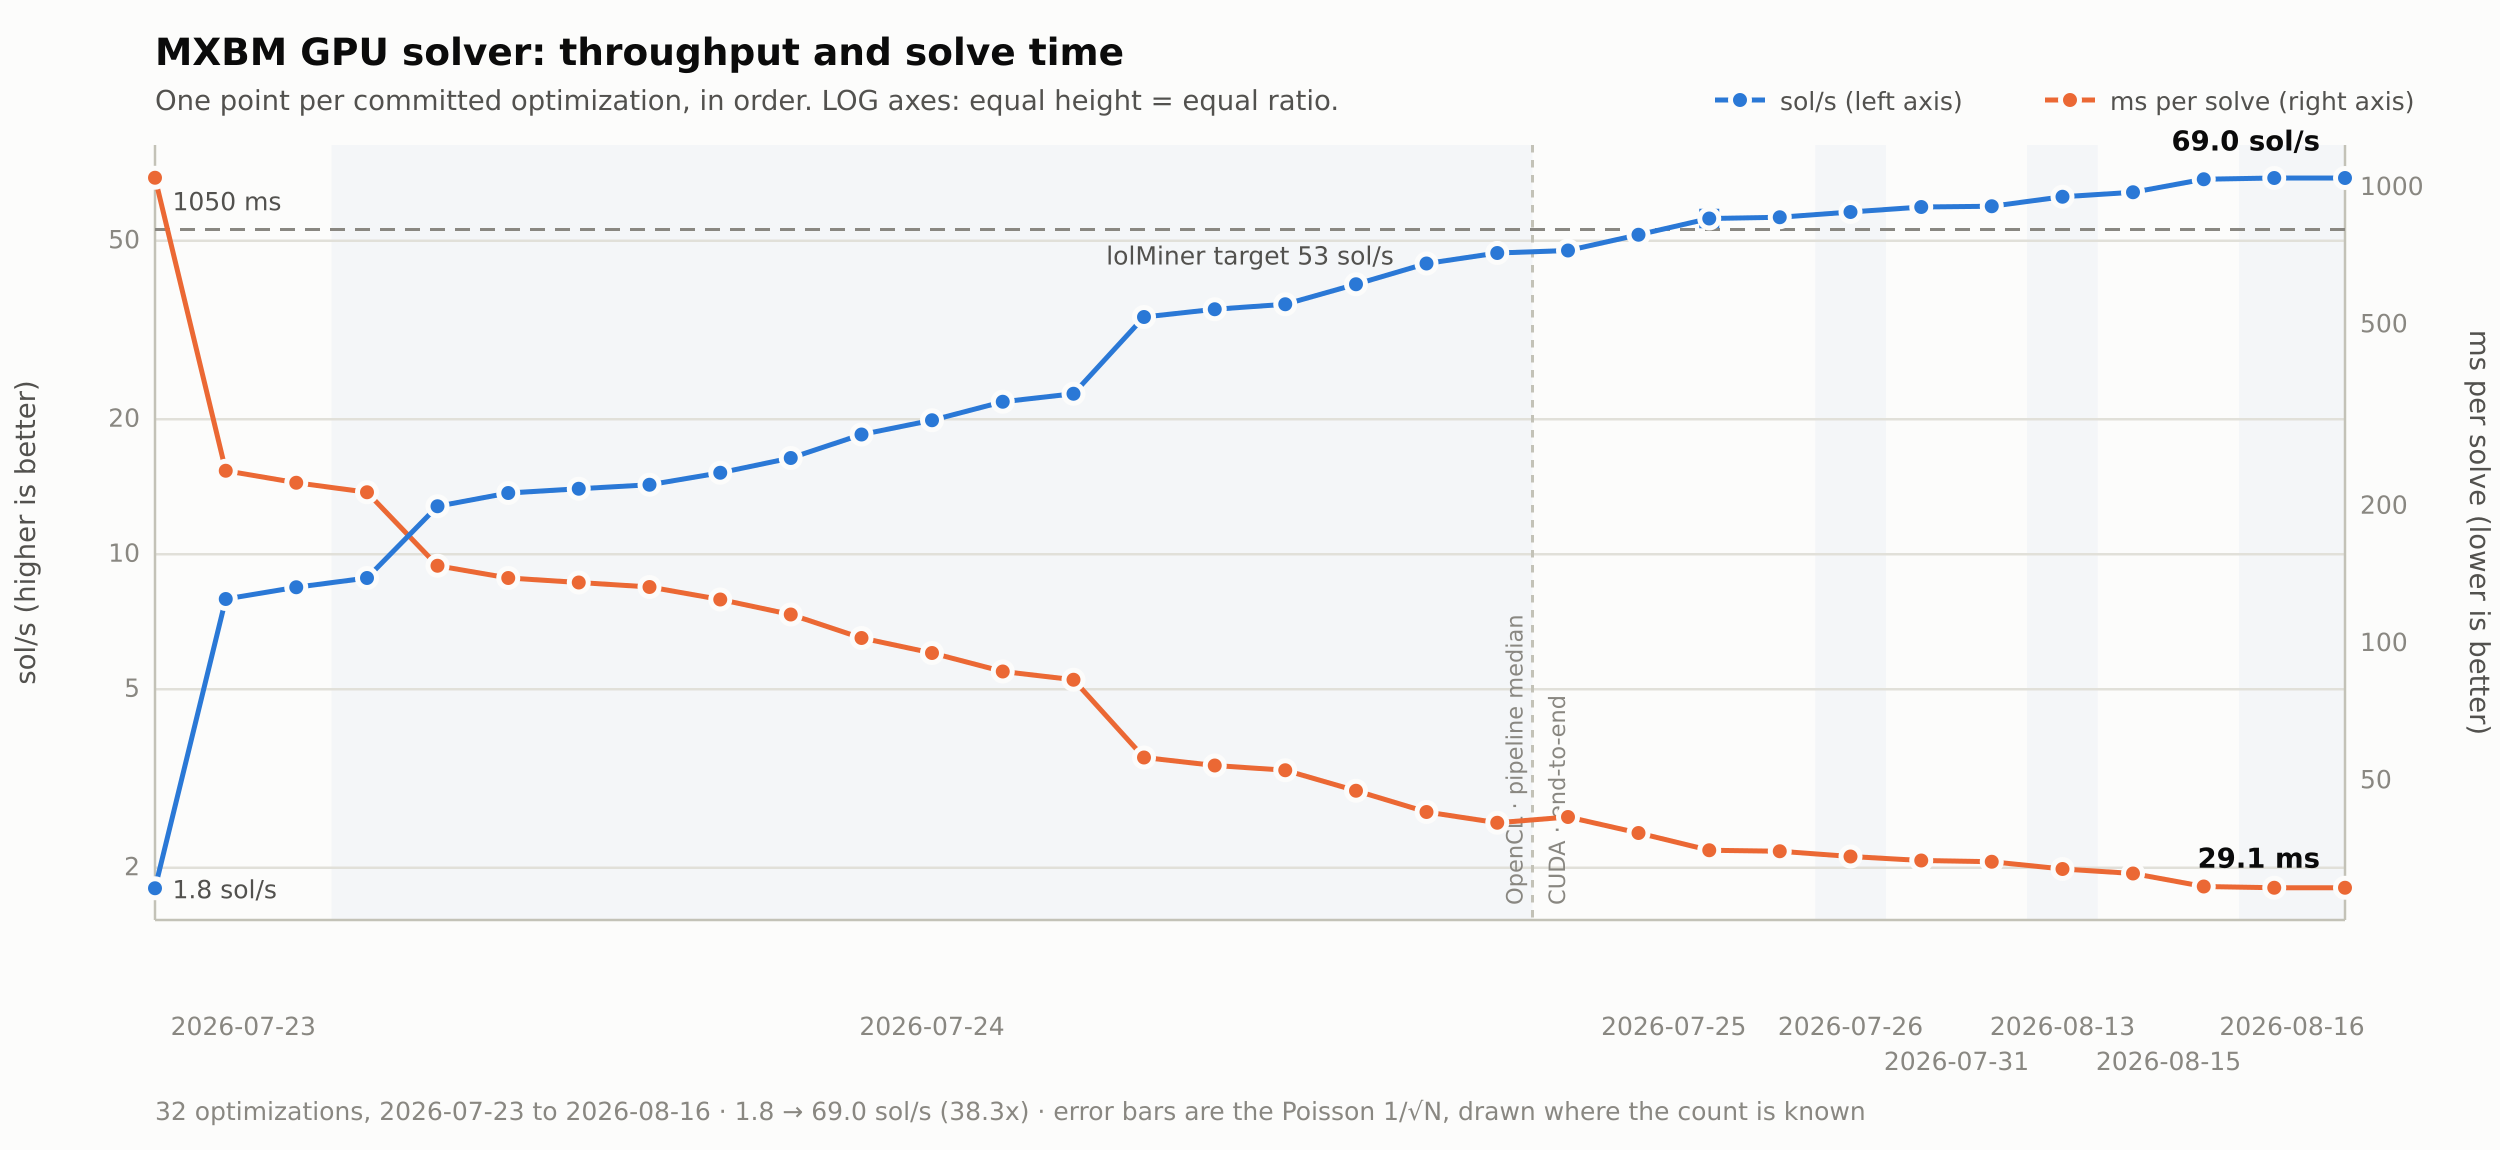
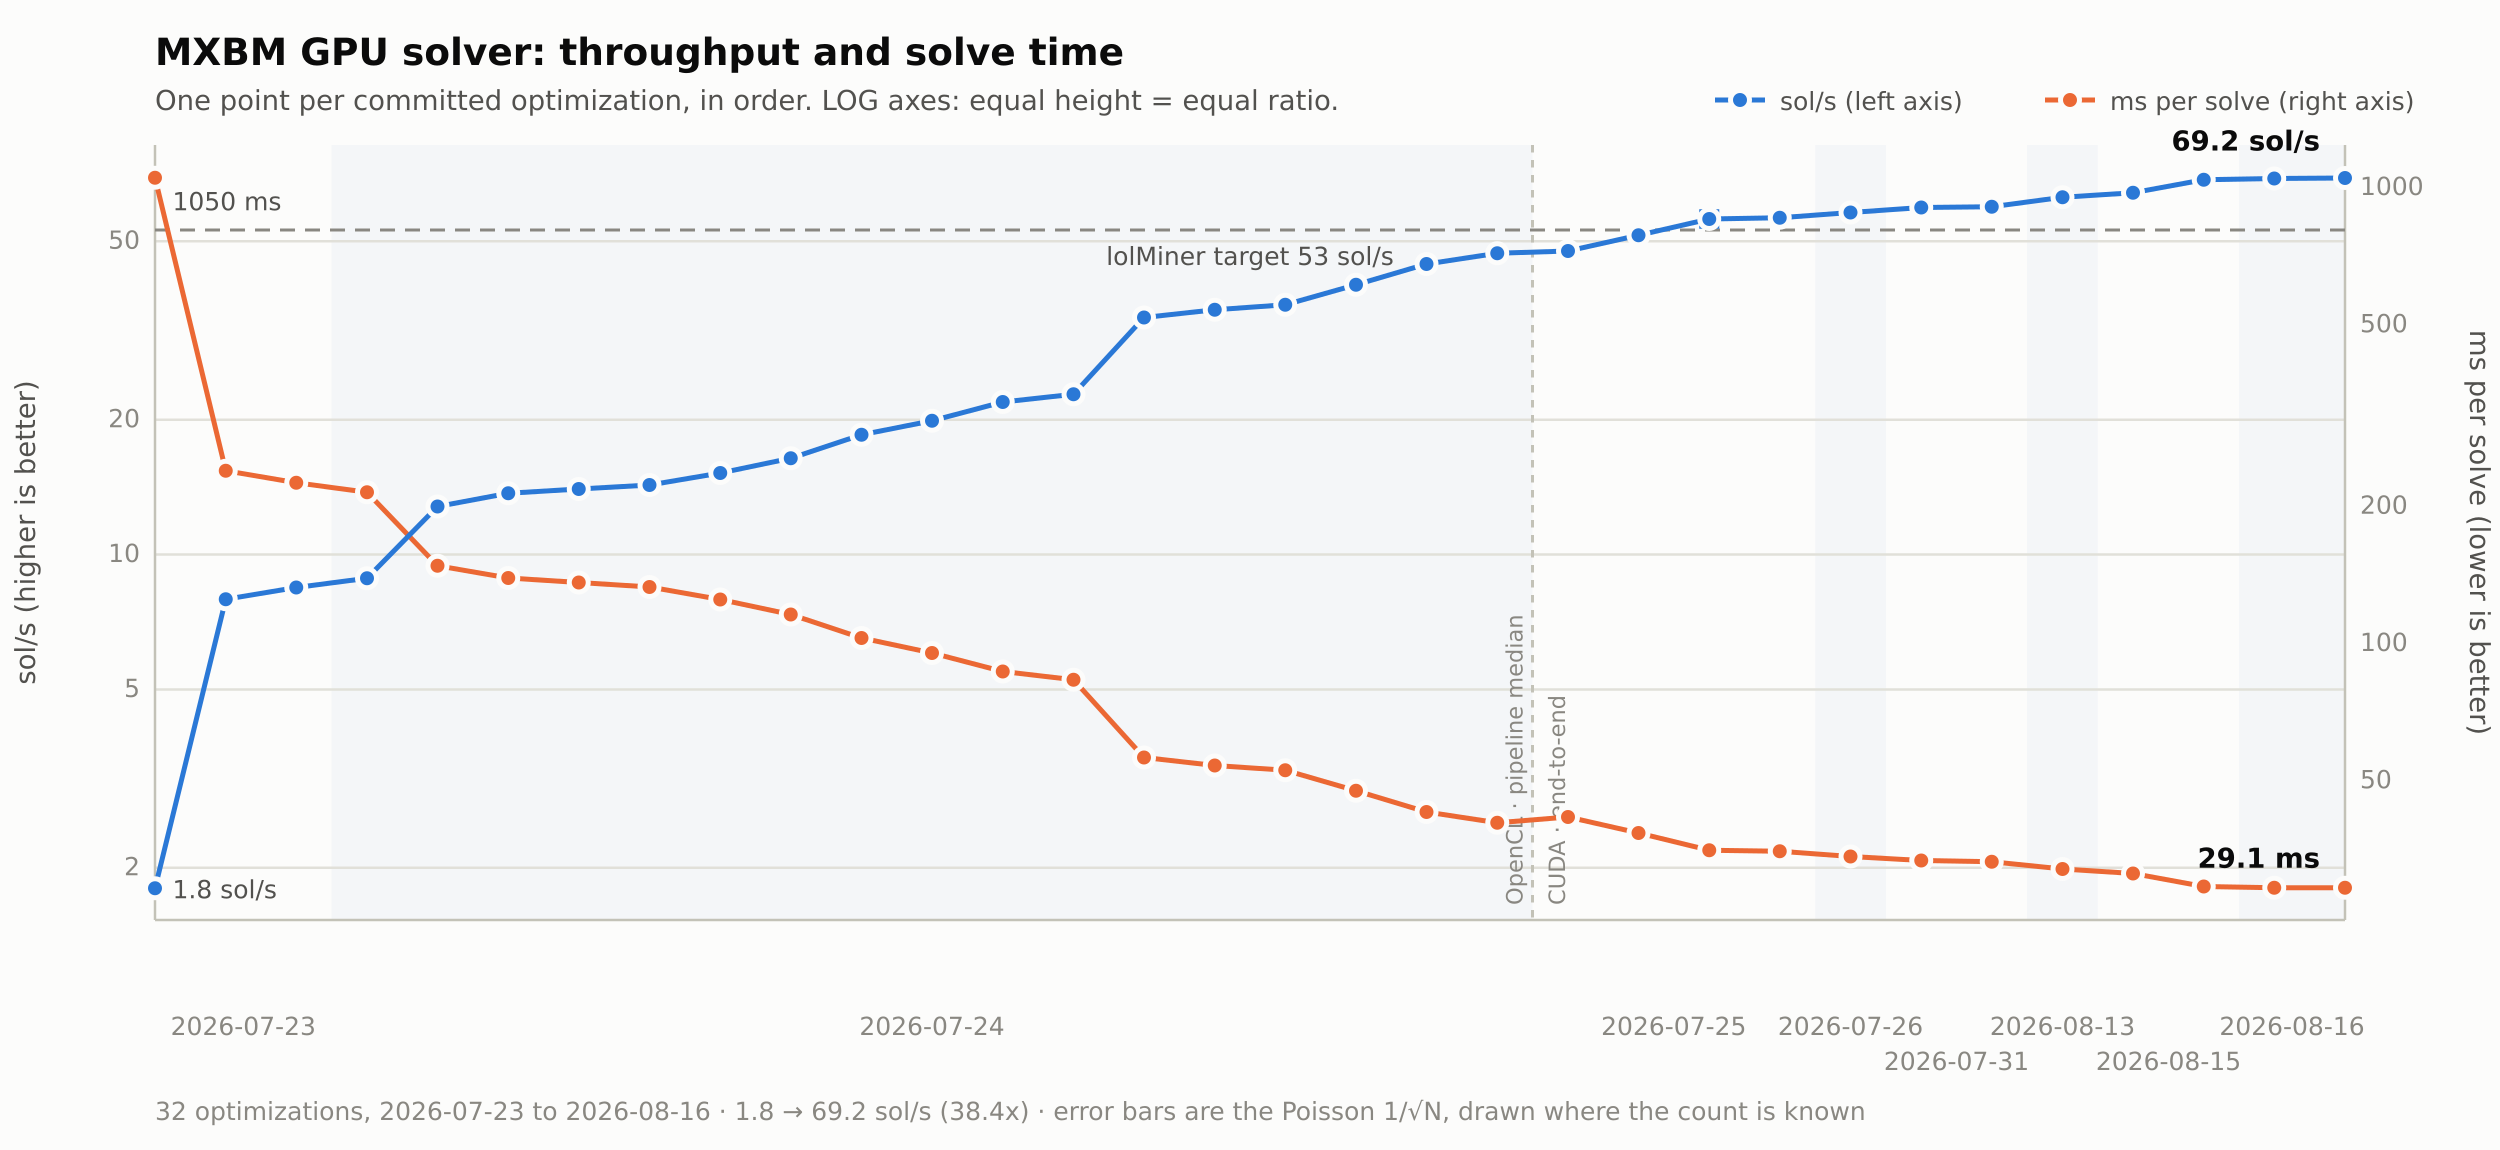
<svg xmlns="http://www.w3.org/2000/svg" width="1000" height="460" viewBox="0 0 1000 460" font-family="DejaVu Sans, Helvetica, Arial, sans-serif">
  <rect width="1000" height="460" fill="#fcfcfb" />
  <text x="62" y="26" font-size="15" font-weight="bold" fill="#0b0b0b">MXBM GPU solver: throughput and solve time</text>
  <text x="62" y="44" font-size="11" fill="#52514e">One point per committed optimization, in order. LOG axes: equal height = equal ratio.</text>
  <line x1="686" y1="40" x2="706" y2="40" stroke="#2a78d6" stroke-width="2" />
  <circle cx="696" cy="40" r="4.8" fill="#fcfcfb" />
  <circle cx="696" cy="40" r="2.8" fill="#2a78d6" />
  <text x="712" y="44" font-size="10" fill="#52514e">sol/s (left axis)</text>
  <line x1="818" y1="40" x2="838" y2="40" stroke="#eb6834" stroke-width="2" />
  <circle cx="828" cy="40" r="4.8" fill="#fcfcfb" />
  <circle cx="828" cy="40" r="2.8" fill="#eb6834" />
  <text x="844" y="44" font-size="10" fill="#52514e">ms per solve (right axis)</text>
  <text x="97.3" y="414" font-size="10" fill="#898781" text-anchor="middle">2026-07-23</text>
  <rect x="132.6" y="58" width="480.4" height="310" fill="#f4f6f8" />
  <text x="372.8" y="414" font-size="10" fill="#898781" text-anchor="middle">2026-07-24</text>
  <text x="669.5" y="414" font-size="10" fill="#898781" text-anchor="middle">2026-07-25</text>
  <rect x="726.1" y="58" width="28.3" height="310" fill="#f4f6f8" />
  <text x="740.2" y="414" font-size="10" fill="#898781" text-anchor="middle">2026-07-26</text>
  <text x="782.6" y="428" font-size="10" fill="#898781" text-anchor="middle">2026-07-31</text>
  <rect x="810.8" y="58" width="28.3" height="310" fill="#f4f6f8" />
  <text x="825.0" y="414" font-size="10" fill="#898781" text-anchor="middle">2026-08-13</text>
  <text x="867.4" y="428" font-size="10" fill="#898781" text-anchor="middle">2026-08-15</text>
  <rect x="895.6" y="58" width="42.4" height="310" fill="#f4f6f8" />
  <text x="916.8" y="414" font-size="10" fill="#898781" text-anchor="middle">2026-08-16</text>
  <line x1="62" y1="347.1" x2="938" y2="347.1" stroke="#e1e0d9" stroke-width="1" />
  <text x="56" y="350.1" font-size="10" fill="#898781" text-anchor="end">2</text>
-   <line x1="62" y1="275.7" x2="938" y2="275.7" stroke="#e1e0d9" stroke-width="1" />
-   <text x="56" y="278.7" font-size="10" fill="#898781" text-anchor="end">5</text>
-   <line x1="62" y1="221.7" x2="938" y2="221.7" stroke="#e1e0d9" stroke-width="1" />
-   <text x="56" y="224.7" font-size="10" fill="#898781" text-anchor="end">10</text>
-   <line x1="62" y1="167.7" x2="938" y2="167.7" stroke="#e1e0d9" stroke-width="1" />
-   <text x="56" y="170.7" font-size="10" fill="#898781" text-anchor="end">20</text>
-   <line x1="62" y1="96.3" x2="938" y2="96.3" stroke="#e1e0d9" stroke-width="1" />
-   <text x="56" y="99.3" font-size="10" fill="#898781" text-anchor="end">50</text>
+   <line x1="62" y1="275.8" x2="938" y2="275.8" stroke="#e1e0d9" stroke-width="1" />
+   <text x="56" y="278.8" font-size="10" fill="#898781" text-anchor="end">5</text>
+   <line x1="62" y1="221.8" x2="938" y2="221.8" stroke="#e1e0d9" stroke-width="1" />
+   <text x="56" y="224.8" font-size="10" fill="#898781" text-anchor="end">10</text>
+   <line x1="62" y1="167.9" x2="938" y2="167.9" stroke="#e1e0d9" stroke-width="1" />
+   <text x="56" y="170.9" font-size="10" fill="#898781" text-anchor="end">20</text>
+   <line x1="62" y1="96.5" x2="938" y2="96.5" stroke="#e1e0d9" stroke-width="1" />
+   <text x="56" y="99.5" font-size="10" fill="#898781" text-anchor="end">50</text>
  <text x="944" y="315.3" font-size="10" fill="#898781" text-anchor="start">50</text>
  <text x="944" y="260.4" font-size="10" fill="#898781" text-anchor="start">100</text>
  <text x="944" y="205.5" font-size="10" fill="#898781" text-anchor="start">200</text>
  <text x="944" y="132.9" font-size="10" fill="#898781" text-anchor="start">500</text>
  <text x="944" y="78.0" font-size="10" fill="#898781" text-anchor="start">1000</text>
  <line x1="62" y1="58" x2="62" y2="368" stroke="#c3c2b7" stroke-width="1" />
  <line x1="938" y1="58" x2="938" y2="368" stroke="#c3c2b7" stroke-width="1" />
  <line x1="62" y1="368" x2="938" y2="368" stroke="#c3c2b7" stroke-width="1" />
  <text x="14" y="213" font-size="11" fill="#52514e" text-anchor="middle" transform="rotate(-90 14 213)">sol/s  (higher is better)</text>
  <text x="988" y="213" font-size="11" fill="#52514e" text-anchor="middle" transform="rotate(90 988 213)">ms per solve  (lower is better)</text>
-   <line x1="62" y1="91.8" x2="938" y2="91.8" stroke="#898781" stroke-width="1.2" stroke-dasharray="6 4" />
-   <text x="500" y="105.8" font-size="10" fill="#52514e" text-anchor="middle">lolMiner target 53 sol/s</text>
+   <line x1="62" y1="92.0" x2="938" y2="92.0" stroke="#898781" stroke-width="1.2" stroke-dasharray="6 4" />
+   <text x="500" y="106.0" font-size="10" fill="#52514e" text-anchor="middle">lolMiner target 53 sol/s</text>
  <line x1="613.0" y1="58" x2="613.0" y2="368" stroke="#c3c2b7" stroke-width="1.2" stroke-dasharray="3 3" />
  <text x="609.0" y="362" font-size="9" fill="#898781" text-anchor="start" transform="rotate(-90 609.0 362)">OpenCL · pipeline median</text>
  <text x="626.0" y="362" font-size="9" fill="#898781" text-anchor="start" transform="rotate(-90 626.0 362)">CUDA · end-to-end</text>
-   <line x1="683.7" y1="84.2" x2="683.7" y2="90.6" stroke="#2a78d6" stroke-width="1.4" />
-   <line x1="679.7" y1="84.2" x2="687.7" y2="84.2" stroke="#2a78d6" stroke-width="1.4" />
-   <line x1="679.7" y1="90.6" x2="687.7" y2="90.6" stroke="#2a78d6" stroke-width="1.4" />
-   <line x1="740.2" y1="84.2" x2="740.2" y2="85.3" stroke="#2a78d6" stroke-width="1.4" />
-   <line x1="736.2" y1="84.2" x2="744.2" y2="84.2" stroke="#2a78d6" stroke-width="1.4" />
-   <line x1="736.2" y1="85.3" x2="744.2" y2="85.3" stroke="#2a78d6" stroke-width="1.4" />
-   <line x1="825.0" y1="78.3" x2="825.0" y2="79.1" stroke="#2a78d6" stroke-width="1.4" />
-   <line x1="821.0" y1="78.3" x2="829.0" y2="78.3" stroke="#2a78d6" stroke-width="1.4" />
-   <line x1="821.0" y1="79.1" x2="829.0" y2="79.1" stroke="#2a78d6" stroke-width="1.4" />
-   <line x1="853.2" y1="76.5" x2="853.2" y2="77.2" stroke="#2a78d6" stroke-width="1.4" />
-   <line x1="849.2" y1="76.5" x2="857.2" y2="76.5" stroke="#2a78d6" stroke-width="1.4" />
-   <line x1="849.2" y1="77.2" x2="857.2" y2="77.2" stroke="#2a78d6" stroke-width="1.4" />
-   <line x1="881.5" y1="71.3" x2="881.5" y2="72.0" stroke="#2a78d6" stroke-width="1.4" />
-   <line x1="877.5" y1="71.3" x2="885.5" y2="71.3" stroke="#2a78d6" stroke-width="1.4" />
-   <line x1="877.5" y1="72.0" x2="885.5" y2="72.0" stroke="#2a78d6" stroke-width="1.4" />
-   <line x1="909.7" y1="70.9" x2="909.7" y2="71.6" stroke="#2a78d6" stroke-width="1.4" />
-   <line x1="905.7" y1="70.9" x2="913.7" y2="70.9" stroke="#2a78d6" stroke-width="1.4" />
-   <line x1="905.7" y1="71.6" x2="913.7" y2="71.6" stroke="#2a78d6" stroke-width="1.4" />
+   <line x1="683.7" y1="84.4" x2="683.7" y2="90.8" stroke="#2a78d6" stroke-width="1.4" />
+   <line x1="679.7" y1="84.4" x2="687.7" y2="84.4" stroke="#2a78d6" stroke-width="1.4" />
+   <line x1="679.7" y1="90.8" x2="687.7" y2="90.8" stroke="#2a78d6" stroke-width="1.4" />
+   <line x1="740.2" y1="84.4" x2="740.2" y2="85.5" stroke="#2a78d6" stroke-width="1.4" />
+   <line x1="736.2" y1="84.4" x2="744.2" y2="84.4" stroke="#2a78d6" stroke-width="1.4" />
+   <line x1="736.2" y1="85.5" x2="744.2" y2="85.5" stroke="#2a78d6" stroke-width="1.4" />
+   <line x1="825.0" y1="78.5" x2="825.0" y2="79.3" stroke="#2a78d6" stroke-width="1.4" />
+   <line x1="821.0" y1="78.5" x2="829.0" y2="78.5" stroke="#2a78d6" stroke-width="1.4" />
+   <line x1="821.0" y1="79.3" x2="829.0" y2="79.3" stroke="#2a78d6" stroke-width="1.4" />
+   <line x1="853.2" y1="76.7" x2="853.2" y2="77.4" stroke="#2a78d6" stroke-width="1.4" />
+   <line x1="849.2" y1="76.7" x2="857.2" y2="76.7" stroke="#2a78d6" stroke-width="1.4" />
+   <line x1="849.2" y1="77.4" x2="857.2" y2="77.4" stroke="#2a78d6" stroke-width="1.4" />
+   <line x1="881.5" y1="71.6" x2="881.5" y2="72.2" stroke="#2a78d6" stroke-width="1.4" />
+   <line x1="877.5" y1="71.6" x2="885.5" y2="71.6" stroke="#2a78d6" stroke-width="1.4" />
+   <line x1="877.5" y1="72.2" x2="885.5" y2="72.2" stroke="#2a78d6" stroke-width="1.4" />
+   <line x1="909.7" y1="71.1" x2="909.7" y2="71.8" stroke="#2a78d6" stroke-width="1.4" />
+   <line x1="905.7" y1="71.1" x2="913.7" y2="71.1" stroke="#2a78d6" stroke-width="1.4" />
+   <line x1="905.7" y1="71.8" x2="913.7" y2="71.8" stroke="#2a78d6" stroke-width="1.4" />
  <line x1="938" y1="70.9" x2="938" y2="71.6" stroke="#2a78d6" stroke-width="1.4" />
  <line x1="934" y1="70.9" x2="942" y2="70.9" stroke="#2a78d6" stroke-width="1.4" />
  <line x1="934" y1="71.6" x2="942" y2="71.6" stroke="#2a78d6" stroke-width="1.4" />
  <polyline points="62,71.1 90.3,188.3 118.5,193.1 146.8,196.9 175.0,226.3 203.3,231.2 231.5,233.0 259.8,234.8 288.1,239.8 316.3,245.8 344.6,255.2 372.8,261.2 401.1,268.6 429.4,271.9 457.6,303.0 485.9,306.2 514.1,308.1 542.4,316.3 570.6,324.8 598.9,329.1 627.2,326.8 655.4,333.2 683.7,340.1 711.9,340.5 740.2,342.6 768.5,344.2 796.7,344.7 825.0,347.6 853.2,349.4 881.5,354.6 909.7,355.1 938,355.1" fill="none" stroke="#eb6834" stroke-width="2" stroke-linejoin="round" stroke-linecap="round" />
  <circle cx="62" cy="71.1" r="4.8" fill="#fcfcfb" />
  <circle cx="62" cy="71.1" r="2.8" fill="#eb6834" />
  <circle cx="90.3" cy="188.3" r="4.8" fill="#fcfcfb" />
  <circle cx="90.3" cy="188.3" r="2.8" fill="#eb6834" />
  <circle cx="118.5" cy="193.1" r="4.8" fill="#fcfcfb" />
  <circle cx="118.5" cy="193.1" r="2.8" fill="#eb6834" />
  <circle cx="146.8" cy="196.9" r="4.8" fill="#fcfcfb" />
  <circle cx="146.8" cy="196.9" r="2.8" fill="#eb6834" />
  <circle cx="175.0" cy="226.3" r="4.8" fill="#fcfcfb" />
  <circle cx="175.0" cy="226.3" r="2.8" fill="#eb6834" />
  <circle cx="203.3" cy="231.2" r="4.8" fill="#fcfcfb" />
  <circle cx="203.3" cy="231.2" r="2.8" fill="#eb6834" />
  <circle cx="231.5" cy="233.0" r="4.8" fill="#fcfcfb" />
  <circle cx="231.5" cy="233.0" r="2.8" fill="#eb6834" />
  <circle cx="259.8" cy="234.8" r="4.8" fill="#fcfcfb" />
  <circle cx="259.8" cy="234.8" r="2.8" fill="#eb6834" />
  <circle cx="288.1" cy="239.8" r="4.8" fill="#fcfcfb" />
  <circle cx="288.1" cy="239.8" r="2.8" fill="#eb6834" />
  <circle cx="316.3" cy="245.8" r="4.8" fill="#fcfcfb" />
  <circle cx="316.3" cy="245.8" r="2.8" fill="#eb6834" />
  <circle cx="344.6" cy="255.2" r="4.8" fill="#fcfcfb" />
  <circle cx="344.6" cy="255.2" r="2.8" fill="#eb6834" />
  <circle cx="372.8" cy="261.2" r="4.8" fill="#fcfcfb" />
  <circle cx="372.8" cy="261.2" r="2.8" fill="#eb6834" />
  <circle cx="401.1" cy="268.6" r="4.8" fill="#fcfcfb" />
  <circle cx="401.1" cy="268.6" r="2.8" fill="#eb6834" />
  <circle cx="429.4" cy="271.9" r="4.8" fill="#fcfcfb" />
  <circle cx="429.4" cy="271.9" r="2.8" fill="#eb6834" />
  <circle cx="457.6" cy="303.0" r="4.8" fill="#fcfcfb" />
  <circle cx="457.6" cy="303.0" r="2.8" fill="#eb6834" />
  <circle cx="485.9" cy="306.2" r="4.8" fill="#fcfcfb" />
  <circle cx="485.9" cy="306.2" r="2.8" fill="#eb6834" />
  <circle cx="514.1" cy="308.1" r="4.8" fill="#fcfcfb" />
  <circle cx="514.1" cy="308.1" r="2.8" fill="#eb6834" />
  <circle cx="542.4" cy="316.3" r="4.8" fill="#fcfcfb" />
  <circle cx="542.4" cy="316.3" r="2.8" fill="#eb6834" />
  <circle cx="570.6" cy="324.8" r="4.8" fill="#fcfcfb" />
  <circle cx="570.6" cy="324.8" r="2.8" fill="#eb6834" />
  <circle cx="598.9" cy="329.1" r="4.8" fill="#fcfcfb" />
  <circle cx="598.9" cy="329.1" r="2.8" fill="#eb6834" />
  <circle cx="627.2" cy="326.8" r="4.8" fill="#fcfcfb" />
  <circle cx="627.2" cy="326.8" r="2.8" fill="#eb6834" />
  <circle cx="655.4" cy="333.2" r="4.8" fill="#fcfcfb" />
  <circle cx="655.4" cy="333.2" r="2.8" fill="#eb6834" />
  <circle cx="683.7" cy="340.1" r="4.8" fill="#fcfcfb" />
  <circle cx="683.7" cy="340.1" r="2.8" fill="#eb6834" />
  <circle cx="711.9" cy="340.5" r="4.8" fill="#fcfcfb" />
  <circle cx="711.9" cy="340.5" r="2.8" fill="#eb6834" />
  <circle cx="740.2" cy="342.6" r="4.8" fill="#fcfcfb" />
  <circle cx="740.2" cy="342.6" r="2.8" fill="#eb6834" />
  <circle cx="768.5" cy="344.2" r="4.8" fill="#fcfcfb" />
  <circle cx="768.5" cy="344.2" r="2.8" fill="#eb6834" />
  <circle cx="796.7" cy="344.7" r="4.8" fill="#fcfcfb" />
  <circle cx="796.7" cy="344.7" r="2.8" fill="#eb6834" />
  <circle cx="825.0" cy="347.6" r="4.8" fill="#fcfcfb" />
  <circle cx="825.0" cy="347.6" r="2.8" fill="#eb6834" />
  <circle cx="853.2" cy="349.4" r="4.8" fill="#fcfcfb" />
  <circle cx="853.2" cy="349.4" r="2.8" fill="#eb6834" />
  <circle cx="881.5" cy="354.6" r="4.8" fill="#fcfcfb" />
  <circle cx="881.5" cy="354.6" r="2.8" fill="#eb6834" />
  <circle cx="909.7" cy="355.1" r="4.8" fill="#fcfcfb" />
  <circle cx="909.7" cy="355.1" r="2.8" fill="#eb6834" />
  <circle cx="938" cy="355.1" r="4.8" fill="#fcfcfb" />
  <circle cx="938" cy="355.1" r="2.8" fill="#eb6834" />
-   <polyline points="62,355.3 90.3,239.6 118.5,234.9 146.8,231.2 175.0,202.5 203.3,197.2 231.5,195.5 259.8,193.9 288.1,189.1 316.3,183.2 344.6,173.8 372.8,168.1 401.1,160.7 429.4,157.5 457.6,126.8 485.9,123.7 514.1,121.7 542.4,113.7 570.6,105.4 598.9,101.2 627.2,100.2 655.4,93.9 683.7,87.4 711.9,86.9 740.2,84.8 768.5,82.8 796.7,82.5 825.0,78.7 853.2,76.9 881.5,71.7 909.7,71.2 938,71.2" fill="none" stroke="#2a78d6" stroke-width="2" stroke-linejoin="round" stroke-linecap="round" />
+   <polyline points="62,355.3 90.3,239.7 118.5,235.0 146.8,231.3 175.0,202.6 203.3,197.3 231.5,195.6 259.8,194.0 288.1,189.2 316.3,183.3 344.6,173.9 372.8,168.3 401.1,160.8 429.4,157.7 457.6,127.0 485.9,123.9 514.1,121.9 542.4,113.9 570.6,105.6 598.9,101.3 627.2,100.4 655.4,94.1 683.7,87.6 711.9,87.1 740.2,85.0 768.5,83.0 796.7,82.7 825.0,78.9 853.2,77.1 881.5,71.9 909.7,71.4 938,71.2" fill="none" stroke="#2a78d6" stroke-width="2" stroke-linejoin="round" stroke-linecap="round" />
  <circle cx="62" cy="355.3" r="4.8" fill="#fcfcfb" />
  <circle cx="62" cy="355.3" r="2.8" fill="#2a78d6" />
-   <circle cx="90.3" cy="239.6" r="4.8" fill="#fcfcfb" />
-   <circle cx="90.3" cy="239.6" r="2.8" fill="#2a78d6" />
-   <circle cx="118.5" cy="234.9" r="4.8" fill="#fcfcfb" />
-   <circle cx="118.5" cy="234.9" r="2.8" fill="#2a78d6" />
-   <circle cx="146.8" cy="231.2" r="4.8" fill="#fcfcfb" />
-   <circle cx="146.8" cy="231.2" r="2.8" fill="#2a78d6" />
-   <circle cx="175.0" cy="202.5" r="4.8" fill="#fcfcfb" />
-   <circle cx="175.0" cy="202.5" r="2.8" fill="#2a78d6" />
-   <circle cx="203.3" cy="197.2" r="4.8" fill="#fcfcfb" />
-   <circle cx="203.3" cy="197.2" r="2.8" fill="#2a78d6" />
-   <circle cx="231.5" cy="195.5" r="4.8" fill="#fcfcfb" />
-   <circle cx="231.5" cy="195.5" r="2.8" fill="#2a78d6" />
-   <circle cx="259.8" cy="193.9" r="4.8" fill="#fcfcfb" />
-   <circle cx="259.8" cy="193.9" r="2.8" fill="#2a78d6" />
-   <circle cx="288.1" cy="189.1" r="4.8" fill="#fcfcfb" />
-   <circle cx="288.1" cy="189.1" r="2.8" fill="#2a78d6" />
-   <circle cx="316.3" cy="183.2" r="4.8" fill="#fcfcfb" />
-   <circle cx="316.3" cy="183.2" r="2.8" fill="#2a78d6" />
-   <circle cx="344.6" cy="173.8" r="4.8" fill="#fcfcfb" />
-   <circle cx="344.6" cy="173.8" r="2.8" fill="#2a78d6" />
-   <circle cx="372.8" cy="168.1" r="4.8" fill="#fcfcfb" />
-   <circle cx="372.8" cy="168.1" r="2.8" fill="#2a78d6" />
-   <circle cx="401.1" cy="160.7" r="4.8" fill="#fcfcfb" />
-   <circle cx="401.1" cy="160.7" r="2.8" fill="#2a78d6" />
-   <circle cx="429.4" cy="157.5" r="4.8" fill="#fcfcfb" />
-   <circle cx="429.4" cy="157.5" r="2.8" fill="#2a78d6" />
-   <circle cx="457.6" cy="126.8" r="4.8" fill="#fcfcfb" />
-   <circle cx="457.6" cy="126.8" r="2.8" fill="#2a78d6" />
-   <circle cx="485.9" cy="123.7" r="4.8" fill="#fcfcfb" />
-   <circle cx="485.9" cy="123.7" r="2.8" fill="#2a78d6" />
-   <circle cx="514.1" cy="121.7" r="4.8" fill="#fcfcfb" />
-   <circle cx="514.1" cy="121.7" r="2.8" fill="#2a78d6" />
-   <circle cx="542.4" cy="113.7" r="4.8" fill="#fcfcfb" />
-   <circle cx="542.4" cy="113.7" r="2.8" fill="#2a78d6" />
-   <circle cx="570.6" cy="105.4" r="4.8" fill="#fcfcfb" />
-   <circle cx="570.6" cy="105.4" r="2.8" fill="#2a78d6" />
-   <circle cx="598.9" cy="101.2" r="4.8" fill="#fcfcfb" />
-   <circle cx="598.9" cy="101.2" r="2.8" fill="#2a78d6" />
-   <circle cx="627.2" cy="100.2" r="4.8" fill="#fcfcfb" />
-   <circle cx="627.2" cy="100.2" r="2.8" fill="#2a78d6" />
-   <circle cx="655.4" cy="93.9" r="4.8" fill="#fcfcfb" />
-   <circle cx="655.4" cy="93.9" r="2.8" fill="#2a78d6" />
-   <circle cx="683.7" cy="87.4" r="4.8" fill="#fcfcfb" />
-   <circle cx="683.7" cy="87.4" r="2.8" fill="#2a78d6" />
-   <circle cx="711.9" cy="86.9" r="4.8" fill="#fcfcfb" />
-   <circle cx="711.9" cy="86.9" r="2.8" fill="#2a78d6" />
-   <circle cx="740.2" cy="84.8" r="4.8" fill="#fcfcfb" />
-   <circle cx="740.2" cy="84.8" r="2.8" fill="#2a78d6" />
-   <circle cx="768.5" cy="82.8" r="4.8" fill="#fcfcfb" />
-   <circle cx="768.5" cy="82.8" r="2.8" fill="#2a78d6" />
-   <circle cx="796.7" cy="82.5" r="4.8" fill="#fcfcfb" />
-   <circle cx="796.7" cy="82.5" r="2.8" fill="#2a78d6" />
-   <circle cx="825.0" cy="78.7" r="4.8" fill="#fcfcfb" />
-   <circle cx="825.0" cy="78.7" r="2.8" fill="#2a78d6" />
-   <circle cx="853.2" cy="76.9" r="4.8" fill="#fcfcfb" />
-   <circle cx="853.2" cy="76.9" r="2.8" fill="#2a78d6" />
-   <circle cx="881.5" cy="71.7" r="4.8" fill="#fcfcfb" />
-   <circle cx="881.5" cy="71.7" r="2.8" fill="#2a78d6" />
-   <circle cx="909.7" cy="71.2" r="4.8" fill="#fcfcfb" />
-   <circle cx="909.7" cy="71.2" r="2.8" fill="#2a78d6" />
+   <circle cx="90.3" cy="239.7" r="4.8" fill="#fcfcfb" />
+   <circle cx="90.3" cy="239.7" r="2.8" fill="#2a78d6" />
+   <circle cx="118.5" cy="235.0" r="4.8" fill="#fcfcfb" />
+   <circle cx="118.5" cy="235.0" r="2.8" fill="#2a78d6" />
+   <circle cx="146.8" cy="231.3" r="4.8" fill="#fcfcfb" />
+   <circle cx="146.8" cy="231.3" r="2.8" fill="#2a78d6" />
+   <circle cx="175.0" cy="202.6" r="4.8" fill="#fcfcfb" />
+   <circle cx="175.0" cy="202.6" r="2.8" fill="#2a78d6" />
+   <circle cx="203.3" cy="197.3" r="4.8" fill="#fcfcfb" />
+   <circle cx="203.3" cy="197.3" r="2.8" fill="#2a78d6" />
+   <circle cx="231.5" cy="195.6" r="4.8" fill="#fcfcfb" />
+   <circle cx="231.5" cy="195.6" r="2.8" fill="#2a78d6" />
+   <circle cx="259.8" cy="194.0" r="4.8" fill="#fcfcfb" />
+   <circle cx="259.8" cy="194.0" r="2.8" fill="#2a78d6" />
+   <circle cx="288.1" cy="189.2" r="4.8" fill="#fcfcfb" />
+   <circle cx="288.1" cy="189.2" r="2.8" fill="#2a78d6" />
+   <circle cx="316.3" cy="183.3" r="4.8" fill="#fcfcfb" />
+   <circle cx="316.3" cy="183.3" r="2.8" fill="#2a78d6" />
+   <circle cx="344.6" cy="173.9" r="4.8" fill="#fcfcfb" />
+   <circle cx="344.6" cy="173.9" r="2.8" fill="#2a78d6" />
+   <circle cx="372.8" cy="168.3" r="4.8" fill="#fcfcfb" />
+   <circle cx="372.8" cy="168.3" r="2.8" fill="#2a78d6" />
+   <circle cx="401.1" cy="160.8" r="4.8" fill="#fcfcfb" />
+   <circle cx="401.1" cy="160.8" r="2.8" fill="#2a78d6" />
+   <circle cx="429.4" cy="157.7" r="4.8" fill="#fcfcfb" />
+   <circle cx="429.4" cy="157.7" r="2.8" fill="#2a78d6" />
+   <circle cx="457.6" cy="127.0" r="4.8" fill="#fcfcfb" />
+   <circle cx="457.6" cy="127.0" r="2.8" fill="#2a78d6" />
+   <circle cx="485.9" cy="123.9" r="4.8" fill="#fcfcfb" />
+   <circle cx="485.9" cy="123.9" r="2.8" fill="#2a78d6" />
+   <circle cx="514.1" cy="121.9" r="4.8" fill="#fcfcfb" />
+   <circle cx="514.1" cy="121.9" r="2.8" fill="#2a78d6" />
+   <circle cx="542.4" cy="113.9" r="4.8" fill="#fcfcfb" />
+   <circle cx="542.4" cy="113.9" r="2.8" fill="#2a78d6" />
+   <circle cx="570.6" cy="105.6" r="4.8" fill="#fcfcfb" />
+   <circle cx="570.6" cy="105.6" r="2.8" fill="#2a78d6" />
+   <circle cx="598.9" cy="101.3" r="4.8" fill="#fcfcfb" />
+   <circle cx="598.9" cy="101.3" r="2.8" fill="#2a78d6" />
+   <circle cx="627.2" cy="100.4" r="4.8" fill="#fcfcfb" />
+   <circle cx="627.2" cy="100.4" r="2.8" fill="#2a78d6" />
+   <circle cx="655.4" cy="94.1" r="4.8" fill="#fcfcfb" />
+   <circle cx="655.4" cy="94.1" r="2.8" fill="#2a78d6" />
+   <circle cx="683.7" cy="87.6" r="4.8" fill="#fcfcfb" />
+   <circle cx="683.7" cy="87.6" r="2.8" fill="#2a78d6" />
+   <circle cx="711.9" cy="87.1" r="4.8" fill="#fcfcfb" />
+   <circle cx="711.9" cy="87.1" r="2.8" fill="#2a78d6" />
+   <circle cx="740.2" cy="85.0" r="4.8" fill="#fcfcfb" />
+   <circle cx="740.2" cy="85.0" r="2.8" fill="#2a78d6" />
+   <circle cx="768.5" cy="83.0" r="4.8" fill="#fcfcfb" />
+   <circle cx="768.5" cy="83.0" r="2.8" fill="#2a78d6" />
+   <circle cx="796.7" cy="82.7" r="4.8" fill="#fcfcfb" />
+   <circle cx="796.7" cy="82.7" r="2.8" fill="#2a78d6" />
+   <circle cx="825.0" cy="78.9" r="4.8" fill="#fcfcfb" />
+   <circle cx="825.0" cy="78.9" r="2.8" fill="#2a78d6" />
+   <circle cx="853.2" cy="77.1" r="4.8" fill="#fcfcfb" />
+   <circle cx="853.2" cy="77.1" r="2.8" fill="#2a78d6" />
+   <circle cx="881.5" cy="71.9" r="4.8" fill="#fcfcfb" />
+   <circle cx="881.5" cy="71.9" r="2.8" fill="#2a78d6" />
+   <circle cx="909.7" cy="71.4" r="4.8" fill="#fcfcfb" />
+   <circle cx="909.7" cy="71.4" r="2.8" fill="#2a78d6" />
  <circle cx="938" cy="71.2" r="4.8" fill="#fcfcfb" />
  <circle cx="938" cy="71.2" r="2.8" fill="#2a78d6" />
-   <text x="928" y="60.2" font-size="11" font-weight="bold" fill="#0b0b0b" text-anchor="end">69.0 sol/s</text>
+   <text x="928" y="60.2" font-size="11" font-weight="bold" fill="#0b0b0b" text-anchor="end">69.2 sol/s</text>
  <text x="928" y="347.1" font-size="11" font-weight="bold" fill="#0b0b0b" text-anchor="end">29.1 ms</text>
  <text x="69" y="359.3" font-size="10" fill="#52514e">1.8 sol/s</text>
  <text x="69" y="84.1" font-size="10" fill="#52514e">1050 ms</text>
-   <text x="62" y="448" font-size="10" fill="#898781">32 optimizations, 2026-07-23 to 2026-08-16  ·  1.8 → 69.0 sol/s (38.3x)  ·  error bars are the Poisson 1/√N, drawn where the count is known</text>
+   <text x="62" y="448" font-size="10" fill="#898781">32 optimizations, 2026-07-23 to 2026-08-16  ·  1.8 → 69.2 sol/s (38.4x)  ·  error bars are the Poisson 1/√N, drawn where the count is known</text>
</svg>
